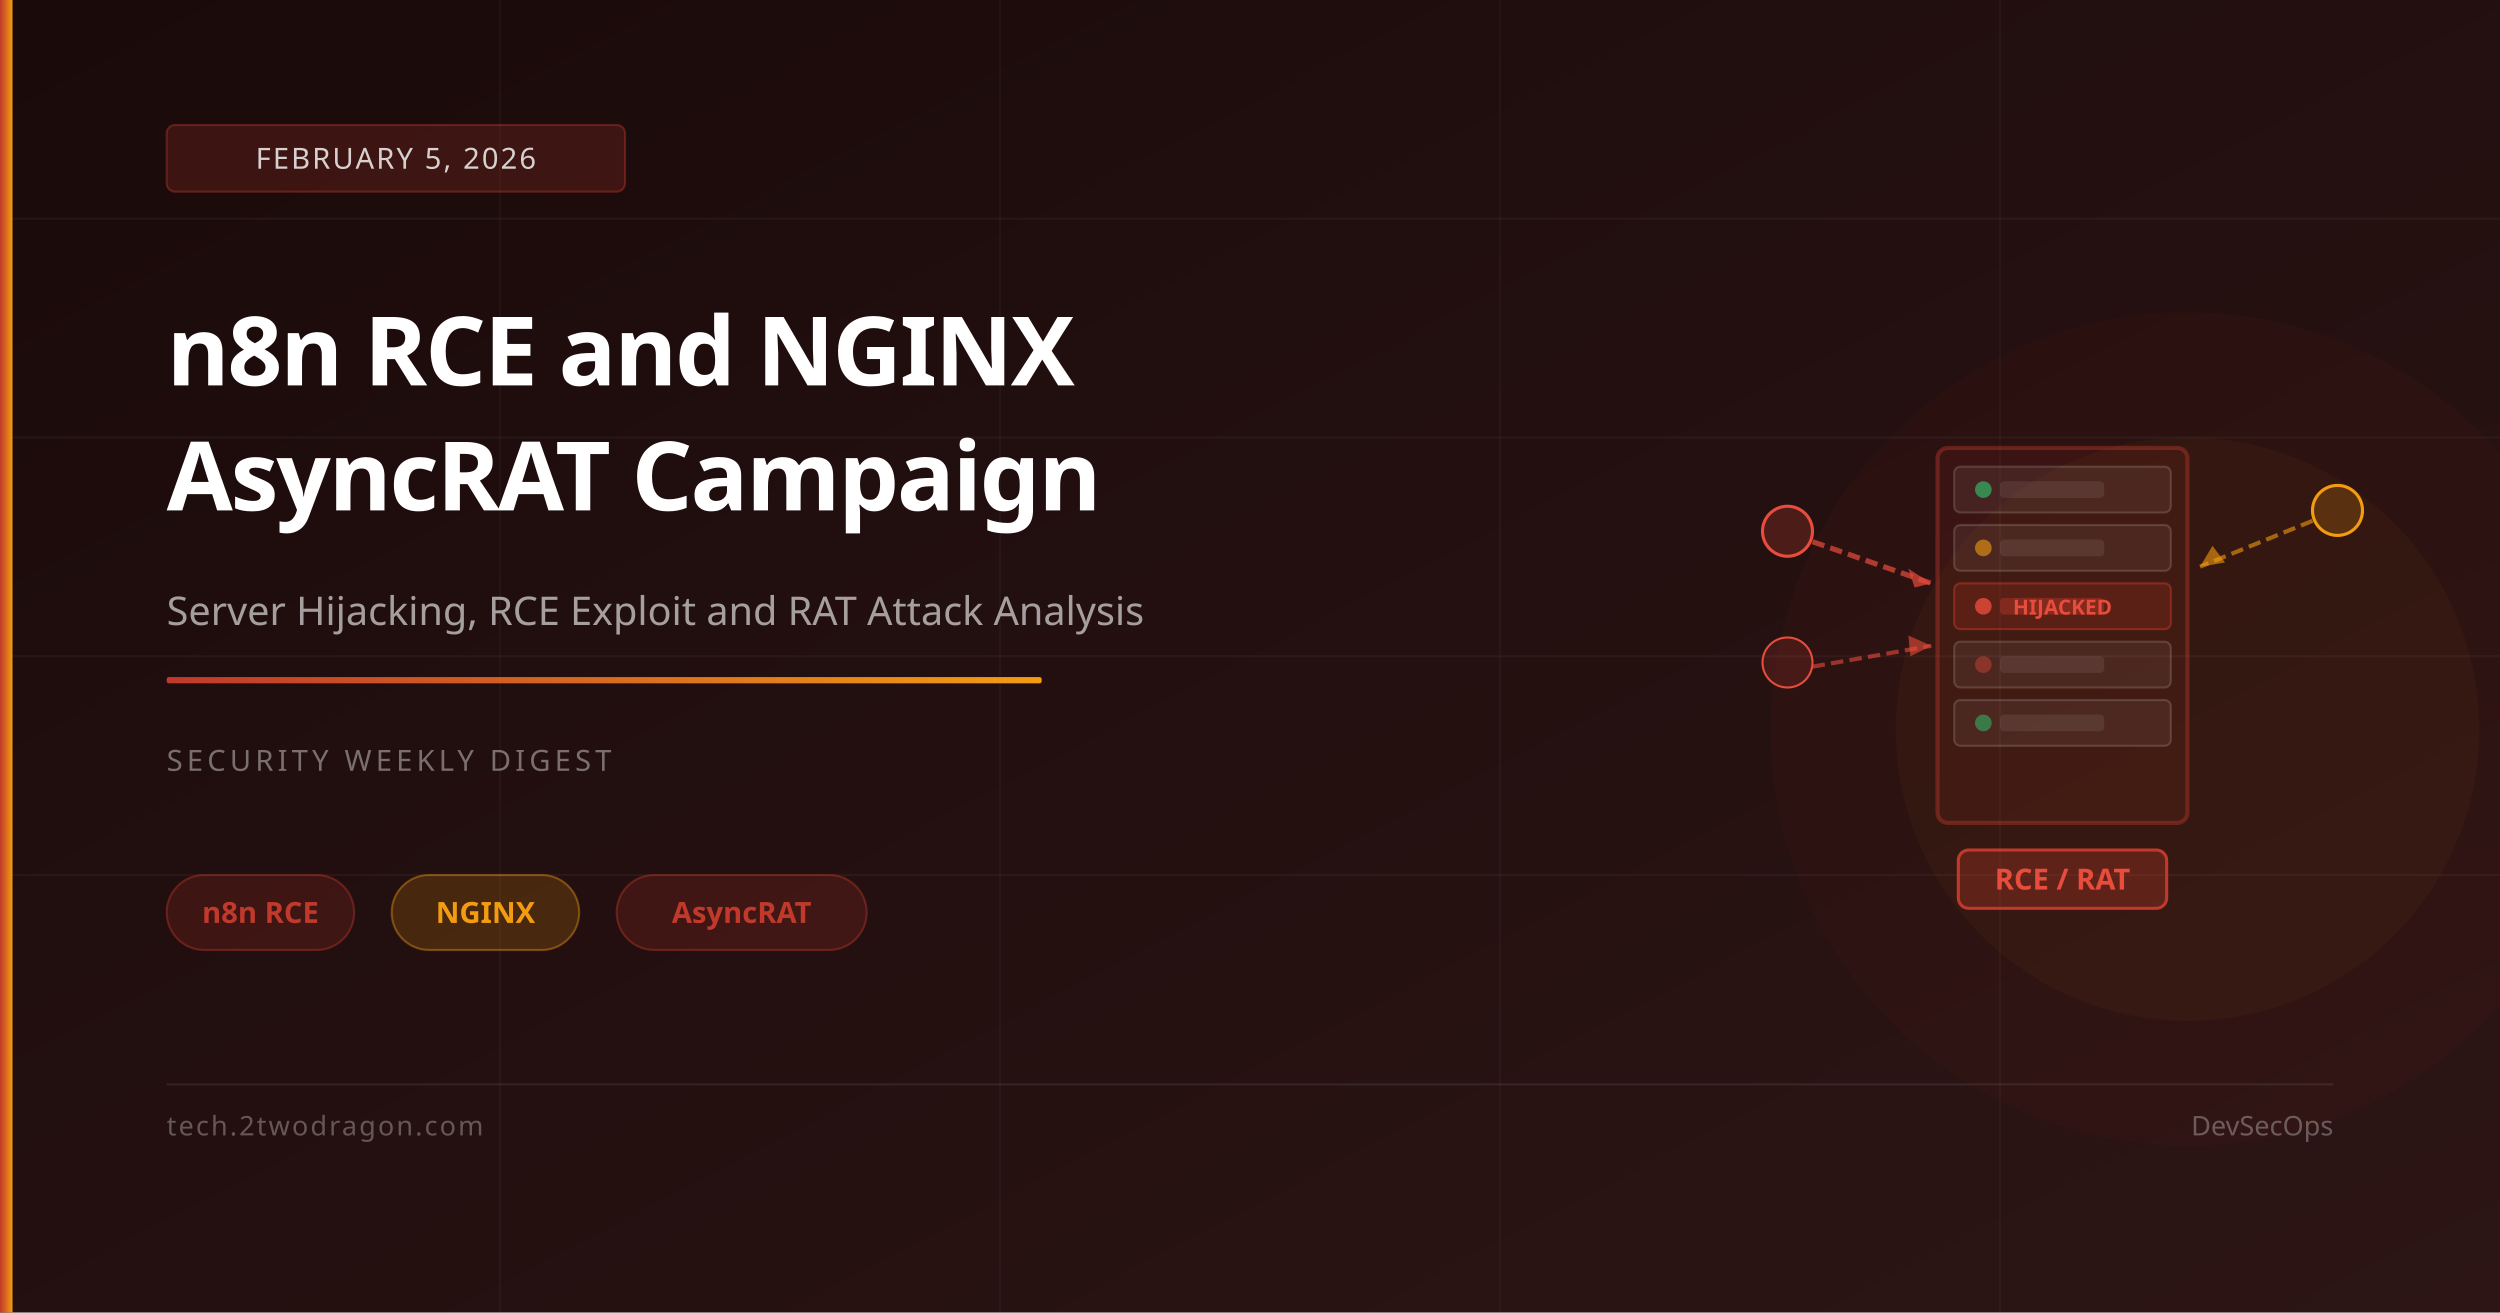
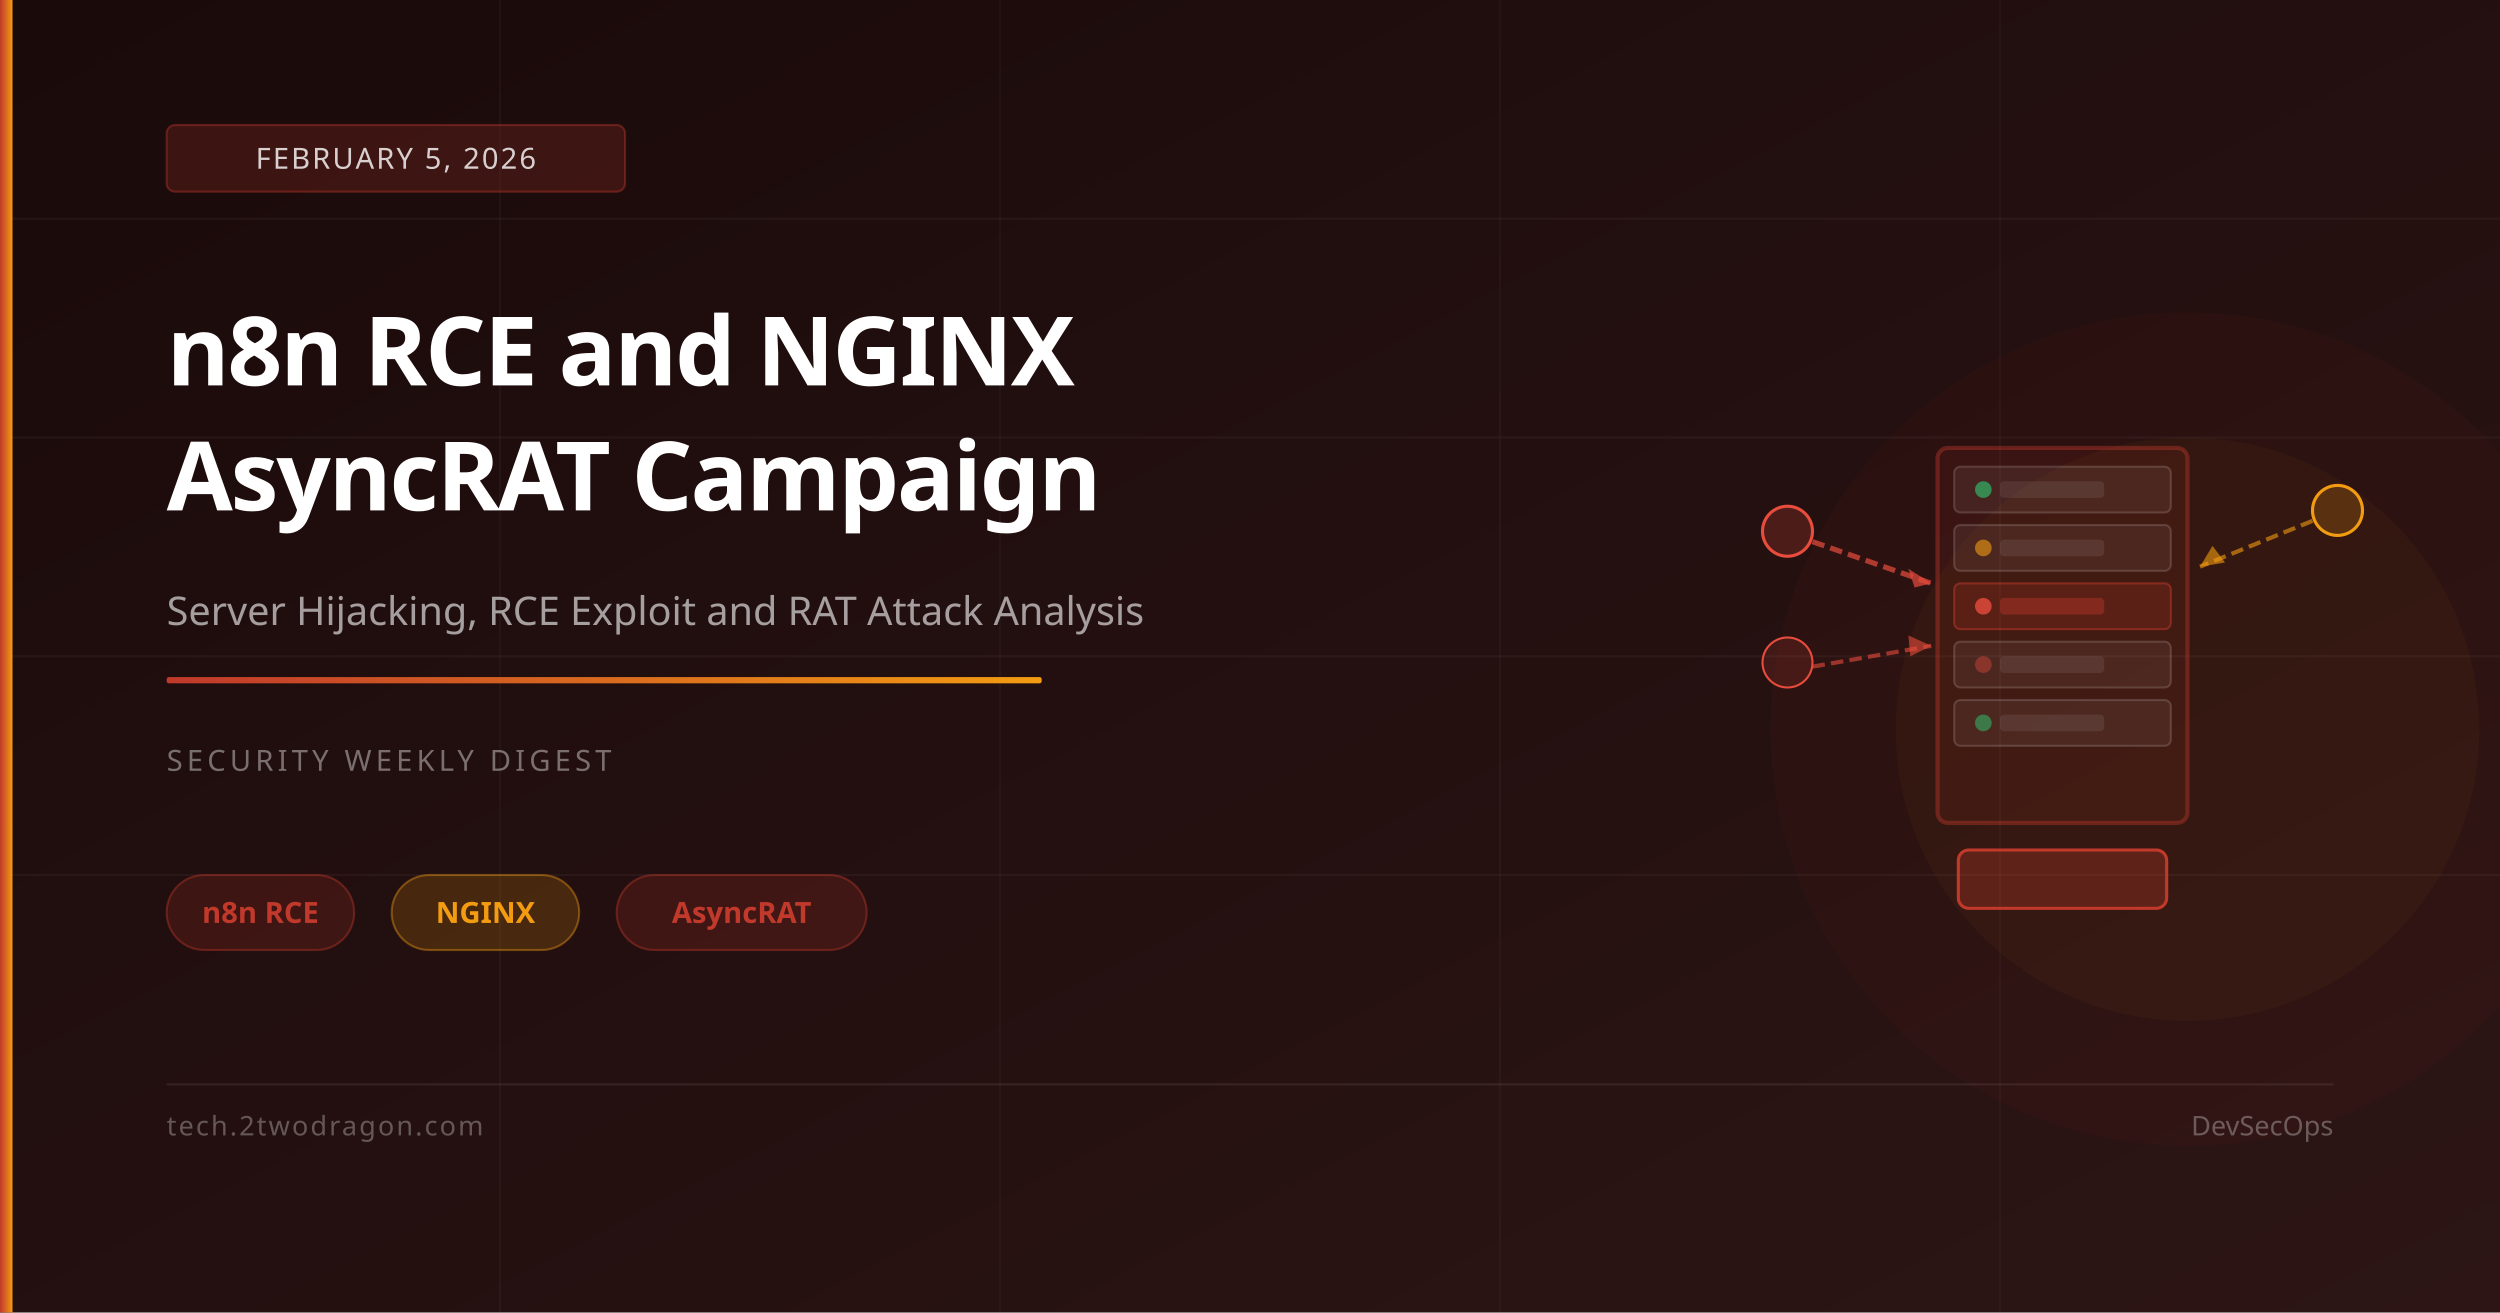
<svg xmlns="http://www.w3.org/2000/svg" viewBox="0 0 1200 630" width="1200" height="630">
  <defs>
    <linearGradient id="bg" x1="0%" y1="0%" x2="100%" y2="100%">
      <stop offset="0%" stop-color="#1a0a0a" />
      <stop offset="100%" stop-color="#2d1515" />
    </linearGradient>
    <linearGradient id="accent" x1="0%" y1="0%" x2="100%" y2="0%">
      <stop offset="0%" stop-color="#c0392b" />
      <stop offset="100%" stop-color="#f39c12" />
    </linearGradient>
  </defs>
  <rect width="1200" height="630" fill="url(#bg)" />
  <line x1="0" y1="105" x2="1200" y2="105" stroke="rgba(255,255,255,0.04)" stroke-width="1" />
  <line x1="0" y1="210" x2="1200" y2="210" stroke="rgba(255,255,255,0.04)" stroke-width="1" />
  <line x1="0" y1="315" x2="1200" y2="315" stroke="rgba(255,255,255,0.04)" stroke-width="1" />
  <line x1="0" y1="420" x2="1200" y2="420" stroke="rgba(255,255,255,0.04)" stroke-width="1" />
  <line x1="240" y1="0" x2="240" y2="630" stroke="rgba(255,255,255,0.03)" stroke-width="1" />
  <line x1="480" y1="0" x2="480" y2="630" stroke="rgba(255,255,255,0.03)" stroke-width="1" />
  <line x1="720" y1="0" x2="720" y2="630" stroke="rgba(255,255,255,0.03)" stroke-width="1" />
  <line x1="960" y1="0" x2="960" y2="630" stroke="rgba(255,255,255,0.03)" stroke-width="1" />
  <circle cx="1050" cy="350" r="200" fill="rgba(192,57,43,0.04)" />
  <circle cx="1050" cy="350" r="140" fill="rgba(243,156,18,0.04)" />
  <rect x="930" y="215" width="120" height="180" rx="5" fill="rgba(192,57,43,0.1)" stroke="rgba(192,57,43,0.4)" stroke-width="2" />
  <rect x="938" y="224" width="104" height="22" rx="3" fill="rgba(255,255,255,0.06)" stroke="rgba(255,255,255,0.15)" stroke-width="1" />
  <circle cx="952" cy="235" r="4" fill="rgba(46,204,113,0.6)" />
  <rect x="960" y="231" width="50" height="8" rx="2" fill="rgba(255,255,255,0.08)" />
  <rect x="938" y="252" width="104" height="22" rx="3" fill="rgba(255,255,255,0.06)" stroke="rgba(255,255,255,0.15)" stroke-width="1" />
  <circle cx="952" cy="263" r="4" fill="rgba(243,156,18,0.6)" />
  <rect x="960" y="259" width="50" height="8" rx="2" fill="rgba(255,255,255,0.08)" />
  <rect x="938" y="280" width="104" height="22" rx="3" fill="rgba(192,57,43,0.2)" stroke="rgba(192,57,43,0.5)" stroke-width="1" />
  <circle cx="952" cy="291" r="4" fill="rgba(231,76,60,0.8)" />
  <rect x="960" y="287" width="50" height="8" rx="2" fill="rgba(192,57,43,0.4)" />
-   <text x="990" y="295" font-family="system-ui,sans-serif" font-size="10" fill="#e74c3c" text-anchor="middle" font-weight="700">HIJACKED</text>
  <rect x="938" y="308" width="104" height="22" rx="3" fill="rgba(255,255,255,0.06)" stroke="rgba(255,255,255,0.15)" stroke-width="1" />
  <circle cx="952" cy="319" r="4" fill="rgba(231,76,60,0.4)" />
  <rect x="960" y="315" width="50" height="8" rx="2" fill="rgba(255,255,255,0.08)" />
  <rect x="938" y="336" width="104" height="22" rx="3" fill="rgba(255,255,255,0.06)" stroke="rgba(255,255,255,0.15)" stroke-width="1" />
  <circle cx="952" cy="347" r="4" fill="rgba(46,204,113,0.5)" />
  <rect x="960" y="343" width="50" height="8" rx="2" fill="rgba(255,255,255,0.08)" />
  <line x1="870" y1="260" x2="927" y2="280" stroke="rgba(231,76,60,0.7)" stroke-width="2.5" stroke-dasharray="6 3" />
  <polygon points="927,280 916,273 919,282" fill="rgba(231,76,60,0.7)" />
  <line x1="870" y1="320" x2="927" y2="310" stroke="rgba(231,76,60,0.6)" stroke-width="2" stroke-dasharray="6 3" />
  <polygon points="927,310 916,305 917,315" fill="rgba(231,76,60,0.6)" />
  <line x1="1110" y1="250" x2="1056" y2="272" stroke="rgba(243,156,18,0.6)" stroke-width="2" stroke-dasharray="6 3" />
  <polygon points="1056,272 1062,262 1068,270" fill="rgba(243,156,18,0.6)" />
  <circle cx="858" cy="255" r="12" fill="rgba(231,76,60,0.2)" stroke="#e74c3c" stroke-width="1.5" />
  <circle cx="858" cy="318" r="12" fill="rgba(231,76,60,0.15)" stroke="#e74c3c" stroke-width="1" />
  <circle cx="1122" cy="245" r="12" fill="rgba(243,156,18,0.2)" stroke="#f39c12" stroke-width="1.5" />
  <rect x="940" y="408" width="100" height="28" rx="5" fill="rgba(192,57,43,0.3)" stroke="#c0392b" stroke-width="1.5" />
-   <text x="990" y="427" font-family="system-ui,sans-serif" font-size="14" fill="#e74c3c" text-anchor="middle" font-weight="700">RCE / RAT</text>
  <rect x="0" y="0" width="6" height="630" fill="url(#accent)" />
  <rect x="80" y="60" width="220" height="32" rx="4" fill="rgba(192,57,43,0.2)" stroke="rgba(192,57,43,0.4)" stroke-width="1" />
  <text x="190" y="81" font-family="system-ui,sans-serif" font-size="14" fill="rgba(255,255,255,0.8)" text-anchor="middle" letter-spacing="1">FEBRUARY 5, 2026</text>
  <text x="80" y="185" font-family="system-ui,sans-serif" font-size="46" font-weight="700" fill="white" letter-spacing="-1">n8n RCE and NGINX</text>
  <text x="80" y="245" font-family="system-ui,sans-serif" font-size="46" font-weight="700" fill="white" letter-spacing="-1">AsyncRAT Campaign</text>
  <text x="80" y="300" font-family="system-ui,sans-serif" font-size="19" fill="rgba(255,255,255,0.6)">Server Hijacking, RCE Exploit and RAT Attack Analysis</text>
  <rect x="80" y="325" width="420" height="3" rx="1" fill="url(#accent)" />
  <text x="80" y="370" font-family="system-ui,sans-serif" font-size="14" fill="rgba(255,255,255,0.4)" letter-spacing="2">SECURITY WEEKLY DIGEST</text>
  <rect x="80" y="420" width="90" height="36" rx="18" fill="rgba(192,57,43,0.18)" stroke="rgba(192,57,43,0.4)" stroke-width="1" />
  <text x="125" y="443" font-family="system-ui,sans-serif" font-size="14" fill="#c0392b" text-anchor="middle" font-weight="600">n8n RCE</text>
  <rect x="188" y="420" width="90" height="36" rx="18" fill="rgba(243,156,18,0.18)" stroke="rgba(243,156,18,0.4)" stroke-width="1" />
  <text x="233" y="443" font-family="system-ui,sans-serif" font-size="14" fill="#f39c12" text-anchor="middle" font-weight="600">NGINX</text>
  <rect x="296" y="420" width="120" height="36" rx="18" fill="rgba(192,57,43,0.18)" stroke="rgba(192,57,43,0.4)" stroke-width="1" />
  <text x="356" y="443" font-family="system-ui,sans-serif" font-size="14" fill="#c0392b" text-anchor="middle" font-weight="600">AsyncRAT</text>
  <rect x="80" y="520" width="1040" height="1" fill="rgba(255,255,255,0.08)" />
  <text x="80" y="545" font-family="system-ui,sans-serif" font-size="13" fill="rgba(255,255,255,0.3)" letter-spacing="1">tech.2twodragon.com</text>
  <text x="1120" y="545" font-family="system-ui,sans-serif" font-size="13" fill="rgba(255,255,255,0.3)" text-anchor="end">DevSecOps</text>
</svg>
